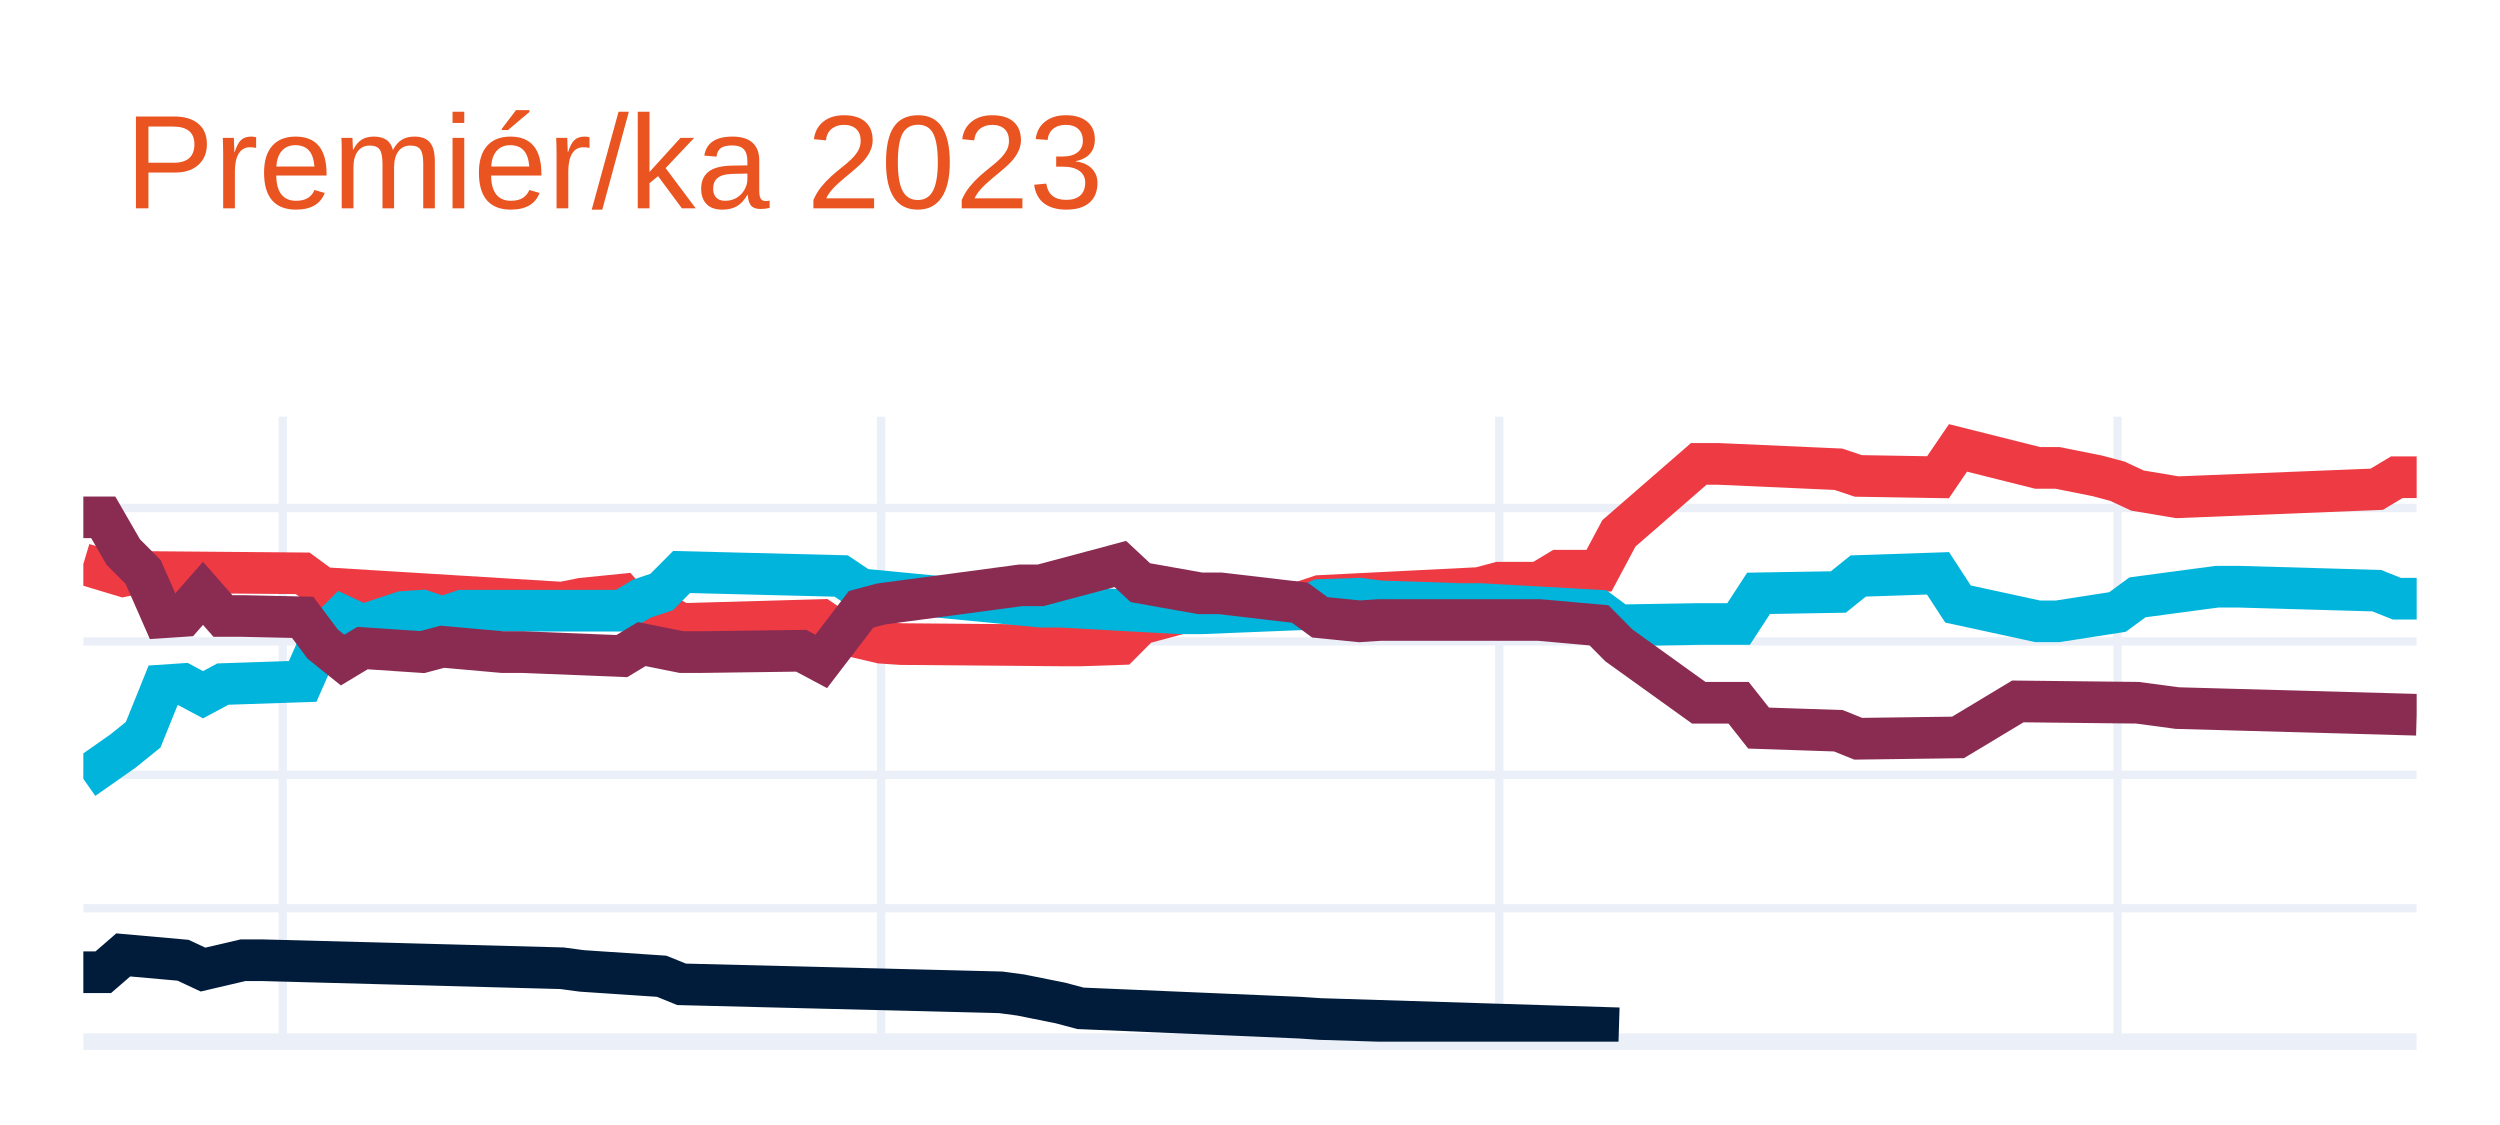
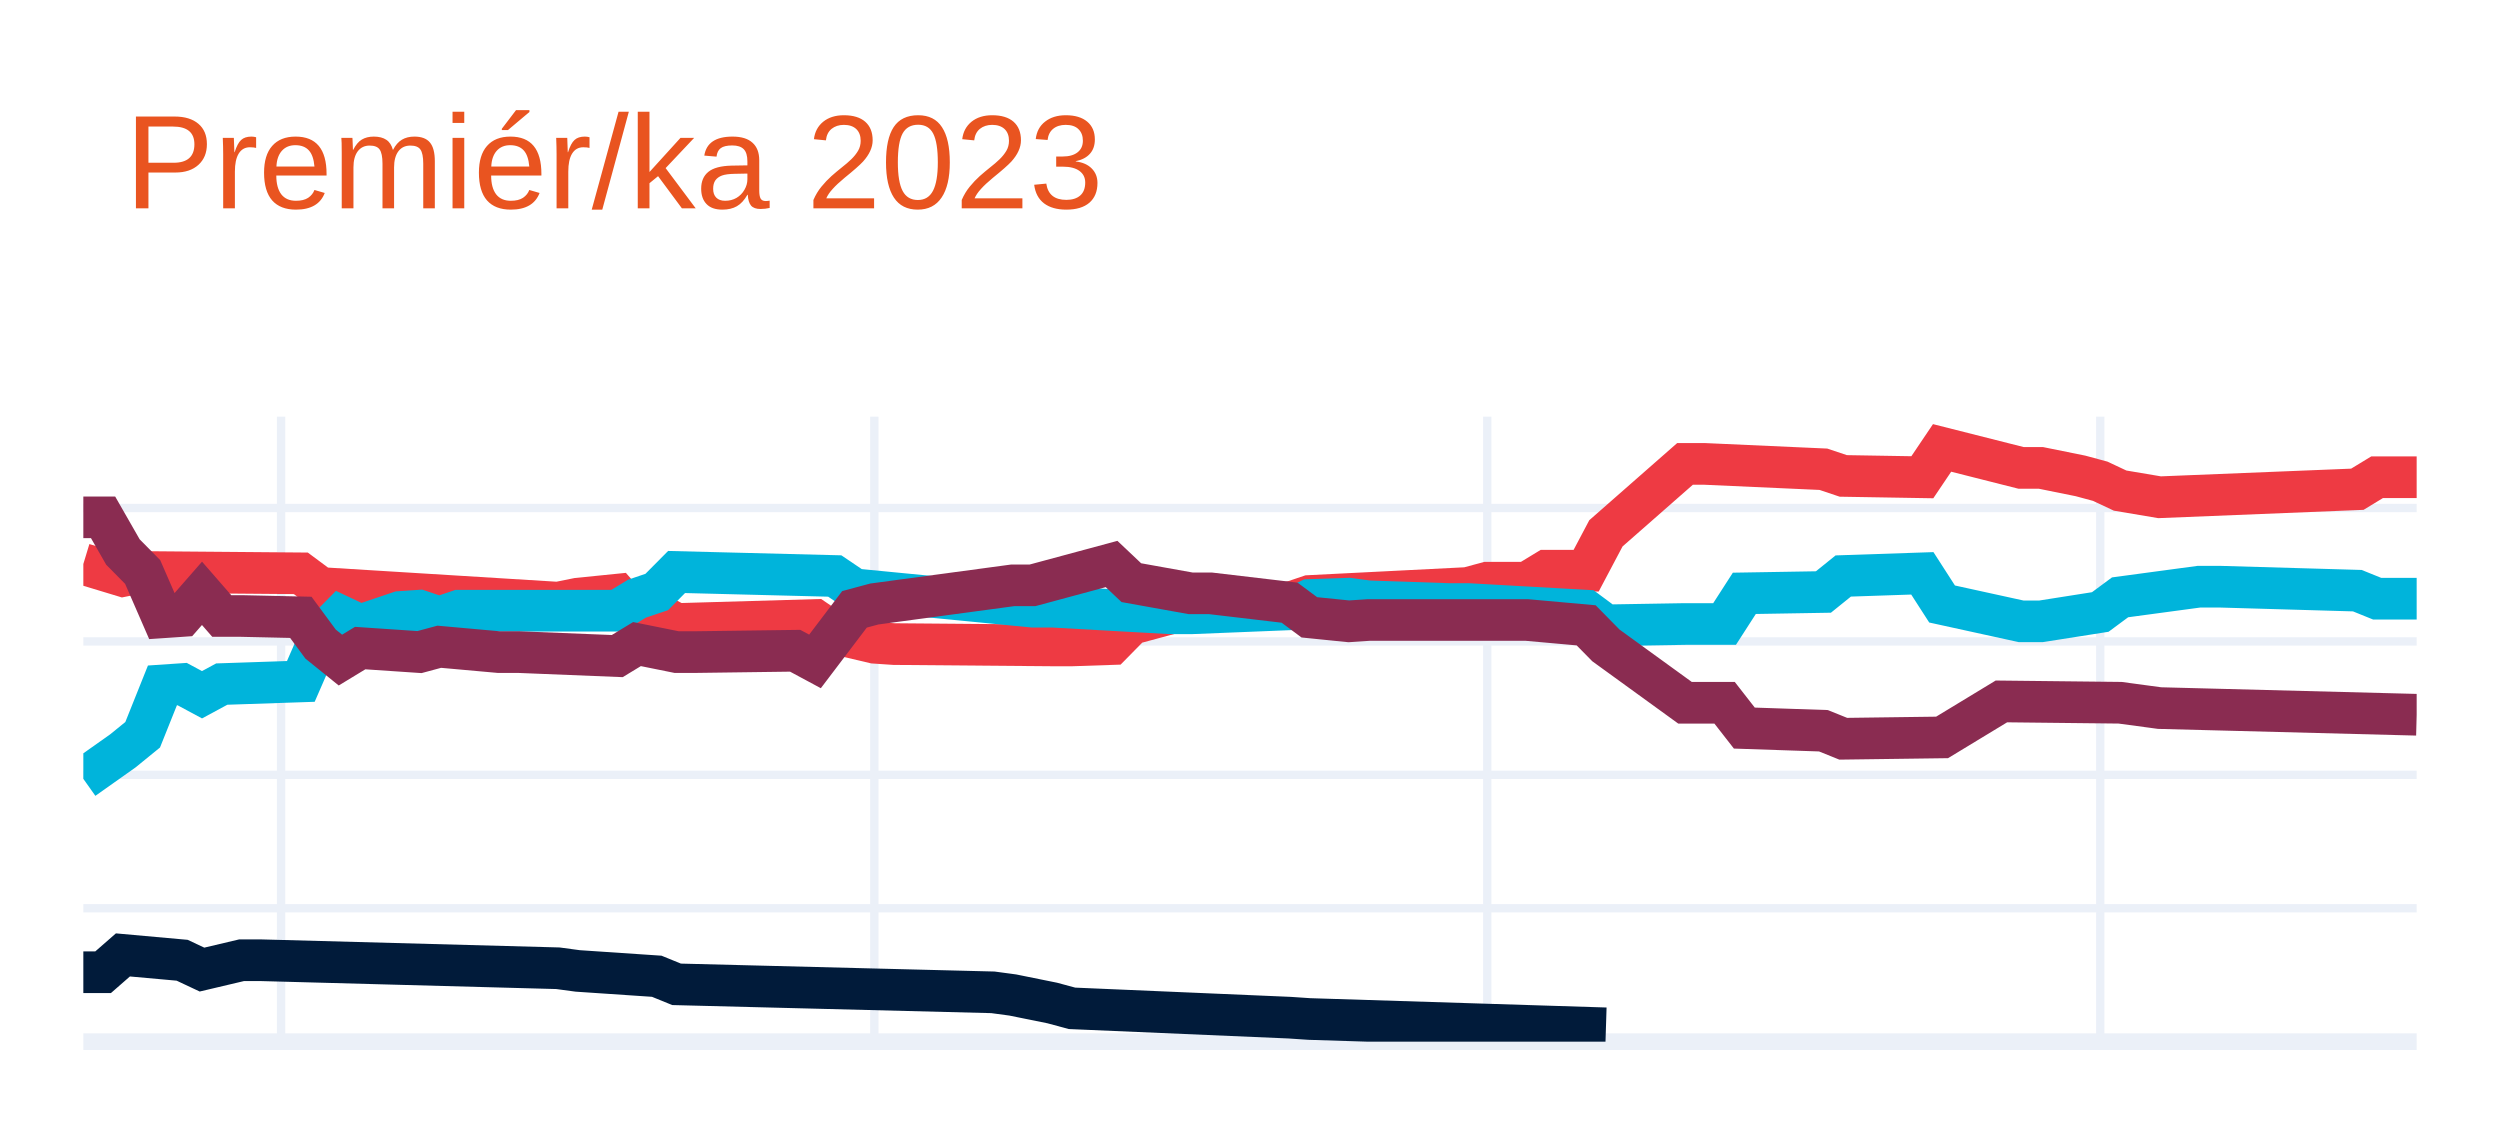
<svg xmlns="http://www.w3.org/2000/svg" class="main-svg" width="300" height="135" style="" viewBox="0 0 300 135">
  <rect x="0" y="0" width="300" height="135" style="fill: rgb(255, 255, 255); fill-opacity: 1;" />
-   <defs id="defs-696acd">
+   <defs id="defs-c394ff">
    <g class="clips">
-       <clipPath id="clip696acdxyplot" class="plotclip">
+       <clipPath id="clipc394ffxyplot" class="plotclip">
        <rect width="280" height="75" />
      </clipPath>
-       <clipPath class="axesclip" id="clip696acdx">
+       <clipPath class="axesclip" id="clipc394ffx">
        <rect x="10" y="0" width="280" height="135" />
      </clipPath>
-       <clipPath class="axesclip" id="clip696acdy">
+       <clipPath class="axesclip" id="clipc394ffy">
        <rect x="0" y="50" width="300" height="75" />
      </clipPath>
-       <clipPath class="axesclip" id="clip696acdxy">
+       <clipPath class="axesclip" id="clipc394ffxy">
        <rect x="10" y="50" width="280" height="75" />
      </clipPath>
    </g>
    <g class="gradients" />
    <g class="patterns" />
  </defs>
  <g class="bglayer" />
  <g class="layer-below">
    <g class="imagelayer" />
    <g class="shapelayer" />
  </g>
  <g class="cartesianlayer">
    <g class="subplot xy">
      <g class="layer-subplot">
        <g class="shapelayer" />
        <g class="imagelayer" />
      </g>
      <g class="minor-gridlayer">
        <g class="x" />
        <g class="y" />
      </g>
      <g class="gridlayer">
        <g class="x">
-           <path class="xgrid crisp" transform="translate(33.93,0)" d="M0,50v75" style="stroke: rgb(235, 240, 248); stroke-opacity: 1; stroke-width: 1px;" />
-           <path class="xgrid crisp" transform="translate(105.73,0)" d="M0,50v75" style="stroke: rgb(235, 240, 248); stroke-opacity: 1; stroke-width: 1px;" />
-           <path class="xgrid crisp" transform="translate(179.91,0)" d="M0,50v75" style="stroke: rgb(235, 240, 248); stroke-opacity: 1; stroke-width: 1px;" />
-           <path class="xgrid crisp" transform="translate(254.1,0)" d="M0,50v75" style="stroke: rgb(235, 240, 248); stroke-opacity: 1; stroke-width: 1px;" />
+           <path class="xgrid crisp" transform="translate(33.73,0)" d="M0,50v75" style="stroke: rgb(235, 240, 248); stroke-opacity: 1; stroke-width: 1px;" />
+           <path class="xgrid crisp" transform="translate(104.92,0)" d="M0,50v75" style="stroke: rgb(235, 240, 248); stroke-opacity: 1; stroke-width: 1px;" />
+           <path class="xgrid crisp" transform="translate(178.47,0)" d="M0,50v75" style="stroke: rgb(235, 240, 248); stroke-opacity: 1; stroke-width: 1px;" />
+           <path class="xgrid crisp" transform="translate(252.03,0)" d="M0,50v75" style="stroke: rgb(235, 240, 248); stroke-opacity: 1; stroke-width: 1px;" />
        </g>
        <g class="y">
          <path class="ygrid crisp" transform="translate(0,108.99)" d="M10,0h280" style="stroke: rgb(235, 240, 248); stroke-opacity: 1; stroke-width: 1px;" />
          <path class="ygrid crisp" transform="translate(0,92.98)" d="M10,0h280" style="stroke: rgb(235, 240, 248); stroke-opacity: 1; stroke-width: 1px;" />
          <path class="ygrid crisp" transform="translate(0,76.97)" d="M10,0h280" style="stroke: rgb(235, 240, 248); stroke-opacity: 1; stroke-width: 1px;" />
          <path class="ygrid crisp" transform="translate(0,60.96)" d="M10,0h280" style="stroke: rgb(235, 240, 248); stroke-opacity: 1; stroke-width: 1px;" />
        </g>
      </g>
      <g class="zerolinelayer">
        <path class="yzl zl crisp" transform="translate(0,125)" d="M10,0h280" style="stroke: rgb(235, 240, 248); stroke-opacity: 1; stroke-width: 2px;" />
      </g>
      <path class="xlines-below" />
      <path class="ylines-below" />
      <g class="overlines-below" />
      <g class="xaxislayer-below" />
      <g class="yaxislayer-below" />
      <g class="overaxes-below" />
-       <g class="plot" transform="translate(10,50)" clip-path="url(#clip696acdxyplot)">
+       <g class="plot" transform="translate(10,50)" clip-path="url(#clipc394ffxyplot)">
        <g class="scatterlayer mlayer">
-           <g class="trace scatter trace2f7b75" style="stroke-miterlimit: 2; opacity: 1;">
+           <g class="trace scatter trace9c94ce" style="stroke-miterlimit: 2; opacity: 1;">
            <g class="fills" />
            <g class="errorbars" />
            <g class="lines">
-               <path class="js-line" d="M0,17.68L4.79,19.12L7.18,18.64L26.32,18.8L28.72,20.56L57.44,22.32L59.83,21.84L64.62,21.36L67.01,24.08L69.4,23.6L71.79,24.88L88.55,24.4L90.94,26.01L95.73,27.13L98.12,27.29L117.26,27.45L119.66,27.45L124.44,27.29L126.84,24.88L131.62,23.6L134.02,23.12L145.98,22.32L148.38,21.52L167.52,20.56L169.91,19.92L174.7,19.92L177.09,18.48L181.88,18.48L184.27,14L193.85,5.67L196.24,5.67L210.6,6.31L212.99,7.11L222.56,7.27L224.96,3.75L234.53,6.15L236.92,6.15L241.71,7.11L244.1,7.75L246.5,8.87L251.28,9.67L275.21,8.71L277.61,7.27L280,7.27" style="vector-effect: none; fill: none; stroke: rgb(238, 58, 67); stroke-opacity: 1; stroke-width: 5px; opacity: 1;" />
+               <path class="js-line" d="M0,17.68L4.75,19.12L7.12,18.64L26.1,18.8L28.47,20.56L56.95,22.32L59.32,21.84L64.07,21.36L66.44,24.08L68.81,23.6L71.19,24.88L87.8,24.4L90.17,26.01L94.92,27.13L97.29,27.29L116.27,27.45L118.64,27.45L123.39,27.29L125.76,24.88L130.51,23.6L132.88,23.12L144.75,22.32L147.12,21.52L166.1,20.56L168.47,19.92L173.22,19.92L175.59,18.48L180.34,18.48L182.71,14L192.2,5.67L194.58,5.67L208.81,6.31L211.19,7.11L220.68,7.27L223.05,3.75L232.54,6.15L234.92,6.15L239.66,7.11L242.03,7.75L244.41,8.87L249.15,9.67L272.88,8.71L275.25,7.27L280,7.27" style="vector-effect: none; fill: none; stroke: rgb(238, 58, 67); stroke-opacity: 1; stroke-width: 5px; opacity: 1;" />
            </g>
            <g class="points" />
            <g class="text" />
          </g>
-           <g class="trace scatter trace00619a" style="stroke-miterlimit: 2; opacity: 1;">
+           <g class="trace scatter trace82f88e" style="stroke-miterlimit: 2; opacity: 1;">
            <g class="fills" />
            <g class="errorbars" />
            <g class="lines">
-               <path class="js-line" d="M0,43.46L4.79,40.1L7.18,38.17L9.57,32.25L11.97,32.09L14.36,33.37L16.75,32.09L26.32,31.77L28.72,26.33L31.11,23.92L33.5,25.04L38.29,23.44L40.68,23.28L43.08,24.08L45.47,23.28L64.62,23.28L67.01,21.84L69.4,21.04L71.79,18.64L90.94,19.12L93.33,20.72L114.87,22.8L117.26,22.8L131.62,23.6L134.02,23.6L145.98,23.12L148.38,22L153.16,21.84L155.56,22.16L165.13,22.48L167.52,22.48L181.88,23.28L184.27,25.04L193.85,24.88L196.24,24.88L198.63,24.88L201.03,21.2L210.6,21.04L212.99,19.12L222.56,18.8L224.96,22.48L234.53,24.56L236.92,24.56L244.1,23.44L246.5,21.68L256.07,20.4L258.46,20.4L275.21,20.88L277.61,21.84L280,21.84" style="vector-effect: none; fill: none; stroke: rgb(0, 180, 219); stroke-opacity: 1; stroke-width: 5px; opacity: 1;" />
+               <path class="js-line" d="M0,43.46L4.75,40.1L7.12,38.17L9.49,32.25L11.86,32.09L14.24,33.37L16.61,32.09L26.1,31.77L28.47,26.33L30.85,23.92L33.22,25.04L37.97,23.44L40.34,23.28L42.71,24.08L45.08,23.28L64.07,23.28L66.44,21.84L68.81,21.04L71.19,18.64L90.17,19.12L92.54,20.72L113.9,22.8L116.27,22.8L130.51,23.6L132.88,23.6L144.75,23.12L147.12,22L151.86,21.84L154.24,22.16L163.73,22.48L166.1,22.48L180.34,23.28L182.71,25.04L192.2,24.88L194.58,24.88L196.95,24.88L199.32,21.2L208.81,21.04L211.19,19.12L220.68,18.8L223.05,22.48L232.54,24.56L234.92,24.56L242.03,23.44L244.41,21.68L253.9,20.4L256.27,20.4L272.88,20.88L275.25,21.84L280,21.84" style="vector-effect: none; fill: none; stroke: rgb(0, 180, 219); stroke-opacity: 1; stroke-width: 5px; opacity: 1;" />
            </g>
            <g class="points" />
            <g class="text" />
          </g>
-           <g class="trace scatter trace60c6c2" style="stroke-miterlimit: 2; opacity: 1;">
+           <g class="trace scatter trace8ea6db" style="stroke-miterlimit: 2; opacity: 1;">
            <g class="fills" />
            <g class="errorbars" />
            <g class="lines">
-               <path class="js-line" d="M0,12.08L2.39,12.08L4.79,16.24L7.18,18.64L9.57,24.08L11.97,23.92L14.36,21.2L16.75,23.92L19.15,23.92L26.32,24.08L28.72,27.29L31.11,29.21L33.5,27.77L40.68,28.25L43.08,27.61L50.26,28.25L52.65,28.25L64.62,28.73L67.01,27.29L71.79,28.25L74.19,28.25L86.15,28.09L88.55,29.37L93.33,23.12L95.73,22.48L112.48,20.24L114.87,20.24L124.44,17.68L126.84,19.92L134.02,21.2L136.41,21.2L145.98,22.32L148.38,24.08L153.16,24.56L155.56,24.4L172.31,24.4L174.7,24.4L181.88,25.04L184.27,27.45L193.85,34.33L196.24,34.33L198.63,34.33L201.03,37.37L210.6,37.69L212.99,38.65L224.96,38.49L232.14,34.17L246.5,34.33L251.28,34.97L280,35.77" style="vector-effect: none; fill: none; stroke: rgb(138, 44, 81); stroke-opacity: 1; stroke-width: 5px; opacity: 1;" />
+               <path class="js-line" d="M0,12.08L2.37,12.08L4.75,16.24L7.12,18.64L9.49,24.08L11.86,23.92L14.24,21.2L16.61,23.92L18.98,23.92L26.1,24.08L28.47,27.29L30.85,29.21L33.22,27.77L40.34,28.25L42.71,27.61L49.83,28.25L52.2,28.25L64.07,28.73L66.44,27.29L71.19,28.25L73.56,28.25L85.42,28.09L87.8,29.37L92.54,23.12L94.92,22.48L111.53,20.24L113.9,20.24L123.39,17.68L125.76,19.92L132.88,21.2L135.25,21.2L144.75,22.32L147.12,24.08L151.86,24.56L154.24,24.4L170.85,24.4L173.22,24.4L180.34,25.04L182.71,27.45L192.2,34.33L194.58,34.33L196.95,34.33L199.32,37.37L208.81,37.69L211.19,38.65L223.05,38.49L230.17,34.17L244.41,34.33L249.15,34.97L280,35.77" style="vector-effect: none; fill: none; stroke: rgb(138, 44, 81); stroke-opacity: 1; stroke-width: 5px; opacity: 1;" />
            </g>
            <g class="points" />
            <g class="text" />
          </g>
-           <g class="trace scatter trace5c55f8" style="stroke-miterlimit: 2; opacity: 1;">
+           <g class="trace scatter tracee79486" style="stroke-miterlimit: 2; opacity: 1;">
            <g class="fills" />
            <g class="errorbars" />
            <g class="lines">
-               <path class="js-line" d="M0,66.67L2.39,66.67L4.79,64.59L11.97,65.23L14.36,66.35L19.15,65.23L21.54,65.23L57.44,66.19L59.83,66.51L69.4,67.15L71.79,68.12L110.09,69.08L112.48,69.4L117.26,70.36L119.66,71L145.98,72.12L148.38,72.28L184.27,73.4" style="vector-effect: none; fill: none; stroke: rgb(1, 27, 58); stroke-opacity: 1; stroke-width: 5px; opacity: 1;" />
+               <path class="js-line" d="M0,66.67L2.37,66.67L4.75,64.59L11.86,65.23L14.24,66.35L18.98,65.23L21.36,65.23L56.95,66.19L59.32,66.51L68.81,67.15L71.19,68.12L109.15,69.08L111.53,69.4L116.27,70.36L118.64,71L144.75,72.12L147.12,72.28L182.71,73.4" style="vector-effect: none; fill: none; stroke: rgb(1, 27, 58); stroke-opacity: 1; stroke-width: 5px; opacity: 1;" />
            </g>
            <g class="points" />
            <g class="text" />
          </g>
        </g>
      </g>
      <g class="overplot" />
      <path class="xlines-above crisp" d="M0,0" style="fill: none;" />
      <path class="ylines-above crisp" d="M0,0" style="fill: none;" />
      <g class="overlines-above" />
      <g class="xaxislayer-above" />
      <g class="yaxislayer-above" />
      <g class="overaxes-above" />
    </g>
  </g>
  <g class="polarlayer" />
  <g class="smithlayer" />
  <g class="ternarylayer" />
  <g class="geolayer" />
  <g class="funnelarealayer" />
  <g class="pielayer" />
  <g class="iciclelayer" />
  <g class="treemaplayer" />
  <g class="sunburstlayer" />
  <g class="glimages" />
-   <defs id="topdefs-696acd">
+   <defs id="topdefs-c394ff">
    <g class="clips" />
  </defs>
  <g class="layer-above">
    <g class="imagelayer" />
    <g class="shapelayer" />
  </g>
  <g class="infolayer">
    <g class="g-gtitle">
      <text class="gtitle" x="15" y="25" text-anchor="start" dy="0em" style="font-family: Ubuntu, verdana, arial, sans-serif; font-size: 16px; fill: rgb(233, 84, 32); opacity: 1; font-weight: normal; white-space: pre;">Premiér/ka 2023</text>
    </g>
    <g class="g-xtitle" />
    <g class="g-ytitle" />
  </g>
</svg>
